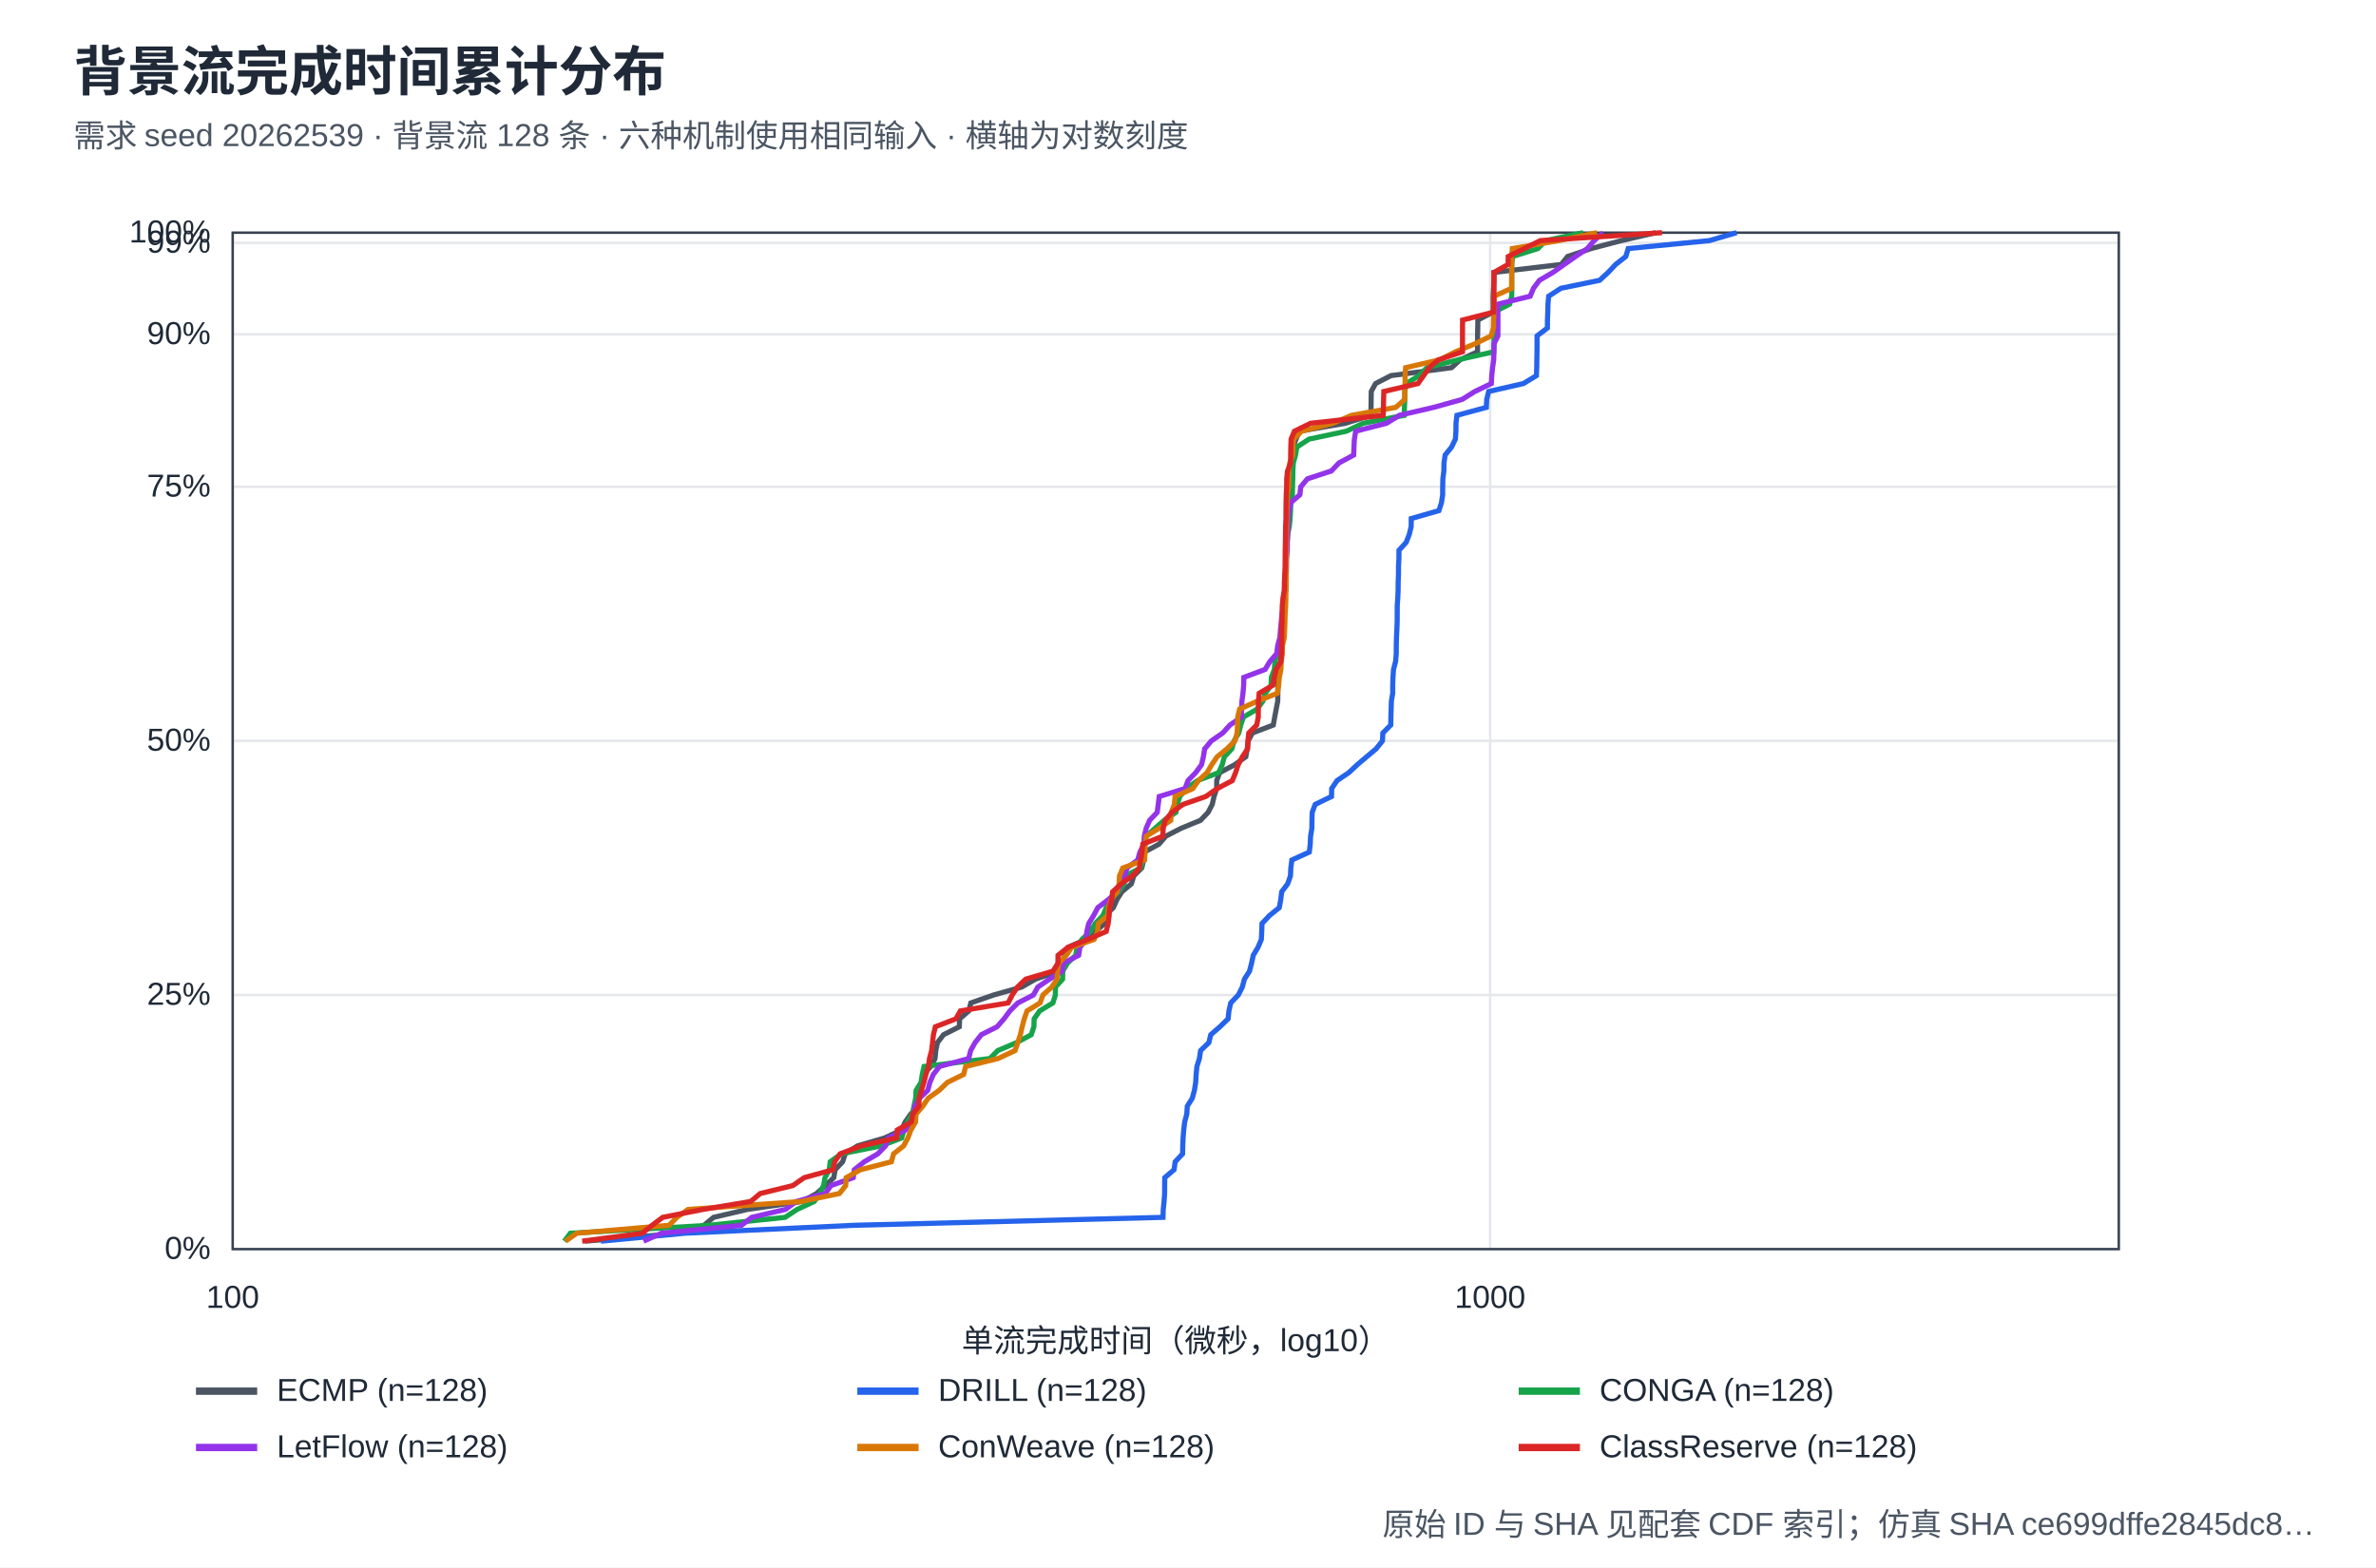
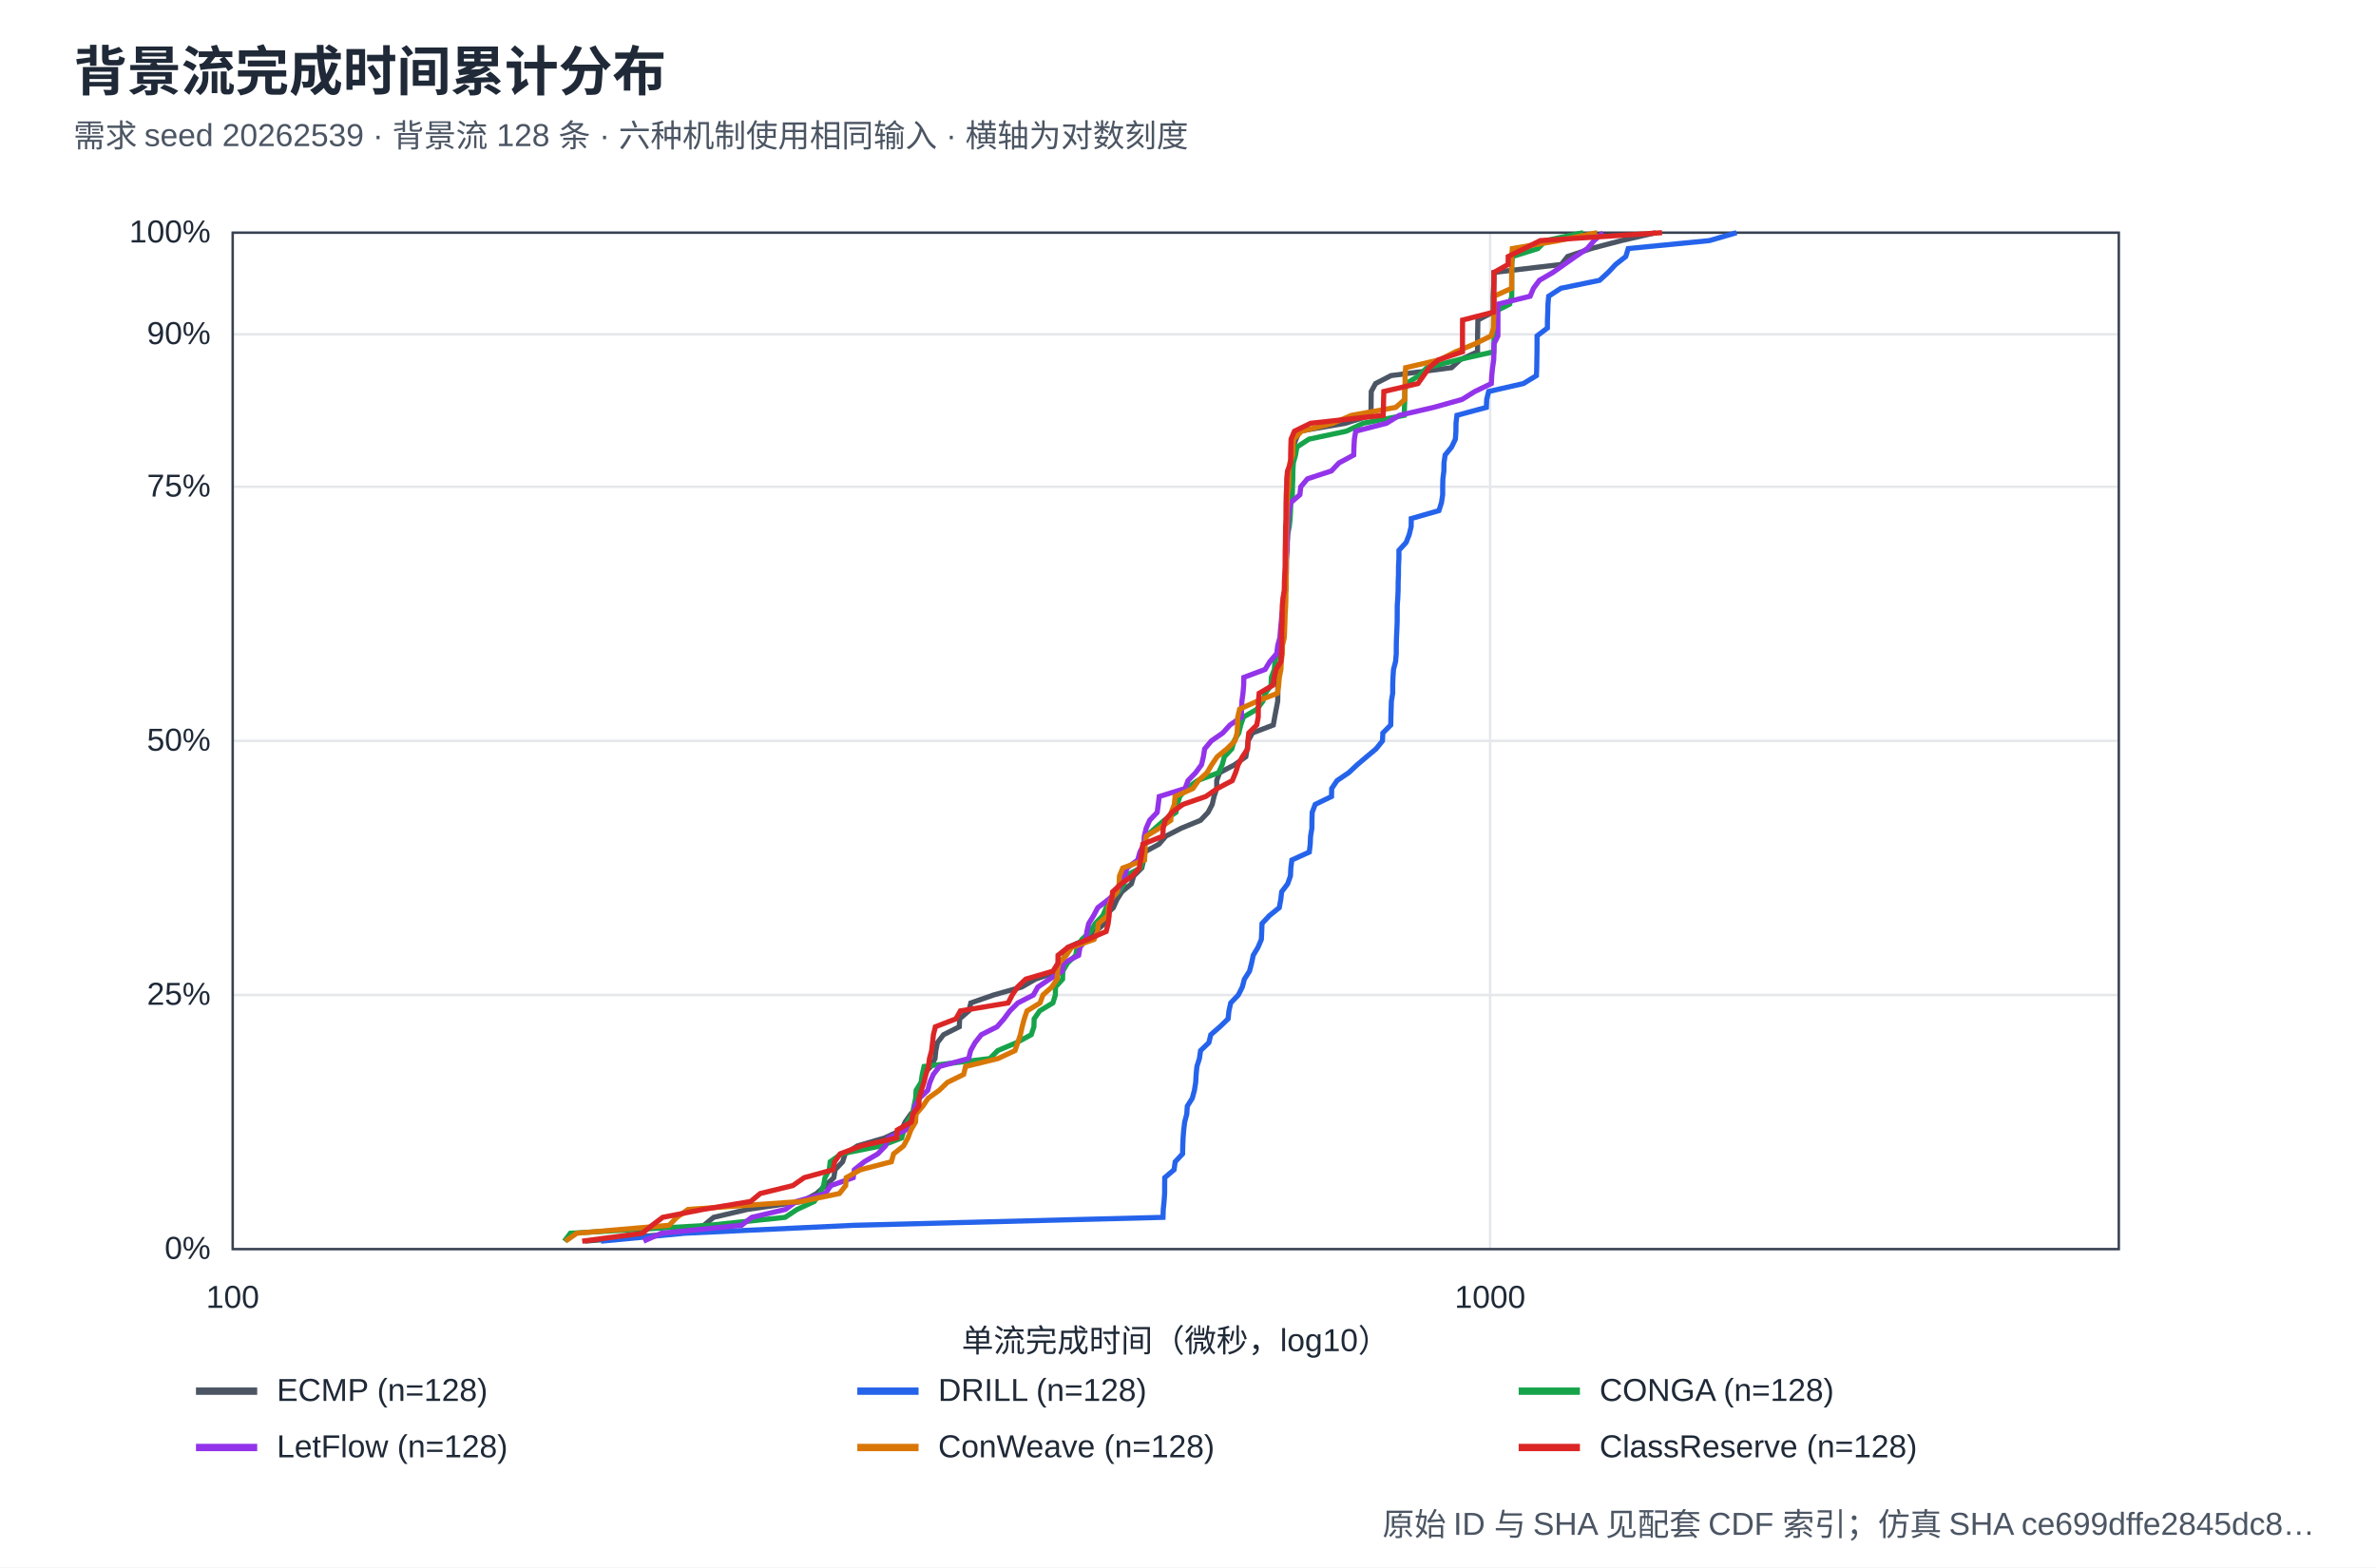
<svg xmlns="http://www.w3.org/2000/svg" width="970" height="640" viewBox="0 0 970 640">
  <rect width="100%" height="100%" fill="white" />
  <style>text{font-family:Arial,"Microsoft YaHei","Noto Sans CJK SC",sans-serif;fill:#1f2937}.title{font-size:22px;font-weight:700}.sub{font-size:13px;fill:#4b5563}.axis{font-size:13px}.grid{stroke:#e5e7eb;stroke-width:1}</style>
  <text class="title" x="30" y="37">背景流完成时间累计分布</text>
  <text class="sub" x="30" y="60">需求 seed 20262539 · 背景流 128 条 · 六种机制使用相同输入 · 横轴为对数刻度</text>
  <line class="grid" x1="95.00" y1="95" x2="95.00" y2="510" />
  <text class="axis" text-anchor="middle" x="95.00" y="534">100</text>
  <line class="grid" x1="608.33" y1="95" x2="608.33" y2="510" />
  <text class="axis" text-anchor="middle" x="608.33" y="534">1000</text>
  <line class="grid" x1="95" y1="510.00" x2="865" y2="510.00" />
  <text class="axis" text-anchor="end" x="86" y="514.00">0%</text>
  <line class="grid" x1="95" y1="406.25" x2="865" y2="406.25" />
  <text class="axis" text-anchor="end" x="86" y="410.25">25%</text>
  <line class="grid" x1="95" y1="302.50" x2="865" y2="302.50" />
  <text class="axis" text-anchor="end" x="86" y="306.50">50%</text>
  <line class="grid" x1="95" y1="198.75" x2="865" y2="198.75" />
  <text class="axis" text-anchor="end" x="86" y="202.75">75%</text>
  <line class="grid" x1="95" y1="136.50" x2="865" y2="136.50" />
  <text class="axis" text-anchor="end" x="86" y="140.50">90%</text>
-   <line class="grid" x1="95" y1="99.15" x2="865" y2="99.15" />
-   <text class="axis" text-anchor="end" x="86" y="103.15">99%</text>
  <line class="grid" x1="95" y1="95.00" x2="865" y2="95.00" />
  <text class="axis" text-anchor="end" x="86" y="99.00">100%</text>
  <rect x="95" y="95" width="770" height="415" fill="none" stroke="#374151" />
  <polyline points="238.78,506.76 277.57,503.52 287.40,500.27 291.32,497.03 305.13,493.79 327.44,490.55 333.36,487.30 336.98,484.06 340.40,480.82 340.94,477.58 344.00,474.34 345.05,471.09 350.06,467.85 361.14,464.61 368.04,461.37 369.52,458.12 371.82,454.88 374.72,451.64 374.91,448.40 375.05,445.16 376.55,441.91 376.87,438.67 380.02,435.43 381.72,432.19 382.05,428.95 382.70,425.70 385.20,422.46 391.63,419.22 391.77,415.98 395.53,412.73 396.34,409.49 405.62,406.25 417.09,403.01 422.72,399.77 432.30,396.52 433.03,393.28 434.87,390.04 435.99,386.80 443.30,383.55 447.24,380.31 450.94,377.07 451.11,373.83 454.52,370.59 455.96,367.34 458.01,364.10 461.88,360.86 462.86,357.62 466.14,354.38 466.90,351.13 467.21,347.89 473.16,344.65 475.94,341.41 482.23,338.16 490.12,334.92 493.20,331.68 494.89,328.44 495.63,325.20 496.72,321.95 496.72,318.71 497.92,315.47 504.04,312.23 508.59,308.98 509.19,305.74 509.56,302.50 511.29,299.26 519.82,296.02 520.40,292.77 521.01,289.53 521.63,286.29 521.69,283.05 521.69,279.80 521.70,276.56 521.92,273.32 522.75,270.08 522.91,266.84 523.01,263.59 523.29,260.35 524.04,257.11 524.24,253.87 524.31,250.62 524.35,247.38 524.39,244.14 524.94,240.90 524.95,237.66 524.95,234.41 524.99,231.17 525.08,227.93 525.11,224.69 525.16,221.45 525.23,218.20 525.29,214.96 525.38,211.72 525.97,208.48 526.00,205.23 526.07,201.99 526.45,198.75 526.62,195.51 526.71,192.27 527.12,189.02 527.26,185.78 527.91,182.54 529.09,179.30 530.53,176.05 549.26,172.81 559.66,169.57 559.73,166.33 559.77,163.09 559.81,159.84 561.57,156.60 567.85,153.36 592.59,150.12 596.10,146.88 603.21,143.63 603.22,140.39 603.22,137.15 603.29,133.91 603.34,130.66 609.56,127.42 609.57,124.18 609.58,120.94 609.76,117.70 609.90,114.45 609.94,111.21 637.41,107.97 639.97,104.73 649.56,101.48 661.93,98.24 675.96,95.00" fill="none" stroke="#4b5563" stroke-width="2.1" />
  <polyline points="245.34,506.76 279.53,503.52 348.81,500.27 474.80,497.03 474.90,493.79 475.23,490.55 475.46,487.30 475.47,484.06 475.51,480.82 479.31,477.58 479.77,474.34 482.79,471.09 482.86,467.85 483.00,464.61 483.25,461.37 483.64,458.12 484.50,454.88 484.71,451.64 486.75,448.40 487.62,445.16 488.15,441.91 488.32,438.67 488.64,435.43 489.66,432.19 490.13,428.95 493.52,425.70 494.30,422.46 498.03,419.22 501.36,415.98 501.72,412.73 502.44,409.49 505.54,406.25 507.17,403.01 508.03,399.77 510.11,396.52 510.95,393.28 511.64,390.04 513.57,386.80 514.95,383.55 515.10,380.31 515.21,377.07 518.24,373.83 522.26,370.59 522.86,367.34 523.25,364.10 525.69,360.86 526.83,357.62 526.98,354.38 527.40,351.13 534.52,347.89 534.90,344.65 535.04,341.41 535.58,338.16 535.60,334.92 535.70,331.68 536.92,328.44 543.59,325.20 543.66,321.95 545.85,318.71 550.63,315.47 554.10,312.23 557.93,308.98 561.79,305.74 564.39,302.50 564.55,299.26 567.77,296.02 567.83,292.77 567.93,289.53 568.03,286.29 568.57,283.05 568.57,279.80 568.68,276.56 568.90,273.32 569.75,270.08 570.02,266.84 570.03,263.59 570.11,260.35 570.27,257.11 570.39,253.87 570.41,250.62 570.42,247.38 570.64,244.14 570.78,240.90 570.80,237.66 570.93,234.41 570.94,231.17 571.11,227.93 571.12,224.69 574.07,221.45 575.33,218.20 576.11,214.96 576.14,211.72 587.44,208.48 588.48,205.23 588.97,201.99 588.97,198.75 589.05,195.51 589.46,192.27 589.50,189.02 589.98,185.78 592.60,182.54 594.16,179.30 594.38,176.05 594.41,172.81 594.79,169.57 606.80,166.33 606.94,163.09 607.74,159.84 621.94,156.60 627.24,153.36 627.37,150.12 627.42,146.88 627.48,143.63 627.50,140.39 627.50,137.15 631.73,133.91 631.75,130.66 631.88,127.42 631.96,124.18 632.25,120.94 637.22,117.70 653.03,114.45 656.55,111.21 659.59,107.97 663.73,104.73 664.72,101.48 697.83,98.24 708.97,95.00" fill="none" stroke="#2563eb" stroke-width="2.1" />
  <polyline points="230.39,506.76 232.85,503.52 289.51,500.27 320.52,497.03 325.43,493.79 332.42,490.55 334.70,487.30 336.23,484.06 336.81,480.82 338.54,477.58 338.92,474.34 343.52,471.09 359.74,467.85 368.10,464.61 369.05,461.37 370.46,458.12 372.50,454.88 373.12,451.64 373.81,448.40 374.00,445.16 376.03,441.91 376.51,438.67 377.24,435.43 404.12,432.19 407.31,428.95 414.98,425.70 421.01,422.46 422.09,419.22 422.19,415.98 424.45,412.73 429.84,409.49 430.85,406.25 430.89,403.01 433.80,399.77 433.89,396.52 435.76,393.28 439.18,390.04 439.69,386.80 441.69,383.55 445.15,380.31 447.12,377.07 450.24,373.83 451.62,370.59 452.86,367.34 456.71,364.10 458.89,360.86 459.31,357.62 465.68,354.38 466.66,351.13 467.10,347.89 467.13,344.65 467.94,341.41 471.58,338.16 475.28,334.92 480.09,331.68 480.62,328.44 481.67,325.20 484.38,321.95 488.87,318.71 497.51,315.47 498.97,312.23 499.85,308.98 502.89,305.74 503.82,302.50 505.73,299.26 506.53,296.02 507.64,292.77 513.19,289.53 515.58,286.29 516.56,283.05 518.92,279.80 519.02,276.56 520.25,273.32 520.51,270.08 521.37,266.84 521.88,263.59 522.94,260.35 523.03,257.11 523.33,253.87 524.16,250.62 524.41,247.38 524.42,244.14 524.77,240.90 524.91,237.66 524.93,234.41 524.94,231.17 525.14,227.93 525.15,224.69 525.45,221.45 525.71,218.20 526.36,214.96 526.69,211.72 526.86,208.48 526.98,205.23 527.61,201.99 527.65,198.75 527.78,195.51 527.81,192.27 528.01,189.02 528.90,185.78 529.45,182.54 534.37,179.30 549.67,176.05 556.53,172.81 573.27,169.57 573.37,166.33 573.51,163.09 573.53,159.84 574.09,156.60 579.37,153.36 582.54,150.12 595.31,146.88 609.83,143.63 609.92,140.39 609.92,137.15 609.92,133.91 609.92,130.66 609.93,127.42 616.30,124.18 617.17,120.94 617.17,117.70 617.17,114.45 617.18,111.21 617.18,107.97 617.50,104.73 627.86,101.48 631.00,98.24 646.37,95.00" fill="none" stroke="#16a34a" stroke-width="2.1" />
  <polyline points="262.71,506.76 270.01,503.52 302.72,500.27 306.90,497.03 320.66,493.79 325.07,490.55 336.93,487.30 339.22,484.06 348.34,480.82 348.78,477.58 352.83,474.34 358.38,471.09 361.50,467.85 362.65,464.61 369.72,461.37 371.95,458.12 373.10,454.88 373.46,451.64 375.37,448.40 378.76,445.16 379.63,441.91 381.04,438.67 383.55,435.43 395.46,432.19 396.27,428.95 398.06,425.70 400.62,422.46 407.05,419.22 409.89,415.98 412.30,412.73 415.55,409.49 421.88,406.25 423.69,403.01 428.47,399.77 433.64,396.52 434.15,393.28 440.36,390.04 440.90,386.80 443.37,383.55 443.71,380.31 444.47,377.07 446.47,373.83 448.17,370.59 452.42,367.34 456.24,364.10 457.58,360.86 459.10,357.62 460.10,354.38 464.48,351.13 465.37,347.89 467.02,344.65 467.15,341.41 467.93,338.16 469.34,334.92 472.42,331.68 472.85,328.44 473.26,325.20 483.80,321.95 485.00,318.71 488.13,315.47 490.52,312.23 491.28,308.98 491.81,305.74 494.52,302.50 499.21,299.26 502.12,296.02 506.83,292.77 506.84,289.53 507.01,286.29 507.45,283.05 507.73,279.80 507.80,276.56 516.48,273.32 518.44,270.08 521.24,266.84 521.63,263.59 522.51,260.35 522.76,257.11 523.08,253.87 523.36,250.62 523.83,247.38 523.91,244.14 524.67,240.90 524.71,237.66 525.13,234.41 525.20,231.17 525.22,227.93 525.53,224.69 525.56,221.45 525.67,218.20 525.85,214.96 525.87,211.72 526.29,208.48 526.95,205.23 530.66,201.99 531.05,198.75 533.75,195.51 543.54,192.27 546.62,189.02 552.64,185.78 552.75,182.54 552.93,179.30 553.47,176.05 566.04,172.81 571.30,169.57 585.27,166.33 596.89,163.09 602.11,159.84 608.84,156.60 609.01,153.36 609.35,150.12 609.81,146.88 609.88,143.63 609.94,140.39 611.52,137.15 611.52,133.91 611.53,130.66 611.53,127.42 611.54,124.18 624.69,120.94 626.05,117.70 628.47,114.45 634.01,111.21 638.60,107.97 643.20,104.73 648.03,101.48 650.78,98.24 654.51,95.00" fill="none" stroke="#9333ea" stroke-width="2.1" />
  <polyline points="230.83,506.76 235.47,503.52 273.17,500.27 276.33,497.03 280.91,493.79 327.15,490.55 342.69,487.30 345.25,484.06 345.46,480.82 351.31,477.58 363.89,474.34 364.83,471.09 368.90,467.85 370.65,464.61 371.86,461.37 373.77,458.12 373.96,454.88 376.73,451.64 378.92,448.40 383.43,445.16 386.81,441.91 393.41,438.67 394.21,435.43 407.44,432.19 414.38,428.95 415.49,425.70 416.57,422.46 417.30,419.22 418.15,415.98 419.29,412.73 424.60,409.49 425.78,406.25 429.38,403.01 431.57,399.77 431.71,396.52 432.26,393.28 435.31,390.04 437.48,386.80 446.67,383.55 448.06,380.31 448.40,377.07 452.22,373.83 452.50,370.59 453.56,367.34 456.10,364.10 456.86,360.86 457.03,357.62 458.37,354.38 467.26,351.13 467.49,347.89 467.50,344.65 467.95,341.41 473.28,338.16 477.97,334.92 478.16,331.68 479.43,328.44 479.72,325.20 486.99,321.95 489.25,318.71 492.77,315.47 494.68,312.23 496.90,308.98 500.90,305.74 504.16,302.50 505.04,299.26 505.23,296.02 505.31,292.77 506.07,289.53 513.26,286.29 521.49,283.05 522.01,279.80 522.28,276.56 522.95,273.32 523.06,270.08 523.53,266.84 523.54,263.59 524.31,260.35 524.45,257.11 524.57,253.87 524.67,250.62 524.87,247.38 524.96,244.14 524.96,240.90 525.08,237.66 525.09,234.41 525.09,231.17 525.10,227.93 525.10,224.69 525.11,221.45 525.13,218.20 525.25,214.96 525.31,211.72 525.35,208.48 525.44,205.23 525.57,201.99 526.07,198.75 526.13,195.51 526.15,192.27 526.54,189.02 527.75,185.78 527.82,182.54 528.15,179.30 531.40,176.05 544.16,172.81 551.80,169.57 569.80,166.33 573.50,163.09 573.51,159.84 573.62,156.60 573.62,153.36 573.85,150.12 587.78,146.88 594.20,143.63 602.13,140.39 608.72,137.15 609.72,133.91 609.77,130.66 609.91,127.42 609.91,124.18 609.94,120.94 617.14,117.70 617.14,114.45 617.14,111.21 617.15,107.97 617.15,104.73 617.40,101.48 636.29,98.24 652.00,95.00" fill="none" stroke="#d97706" stroke-width="2.1" />
  <polyline points="237.69,506.76 262.20,503.52 266.22,500.27 270.54,497.03 287.03,493.79 306.47,490.55 310.37,487.30 323.67,484.06 328.31,480.82 340.10,477.58 340.74,474.34 342.99,471.09 351.61,467.85 366.10,464.61 366.30,461.37 372.04,458.12 372.66,454.88 375.15,451.64 375.21,448.40 376.17,445.16 377.19,441.91 378.01,438.67 379.04,435.43 379.46,432.19 380.33,428.95 380.71,425.70 381.07,422.46 381.86,419.22 390.24,415.98 392.08,412.73 411.56,409.49 413.24,406.25 415.37,403.01 418.76,399.77 429.87,396.52 431.89,393.28 431.94,390.04 435.97,386.80 444.07,383.55 451.60,380.31 452.42,377.07 452.81,373.83 453.01,370.59 453.83,367.34 454.23,364.10 457.74,360.86 462.25,357.62 465.15,354.38 465.68,351.13 466.20,347.89 466.57,344.65 474.70,341.41 474.88,338.16 475.67,334.92 478.44,331.68 482.93,328.44 492.26,325.20 496.95,321.95 503.09,318.71 504.42,315.47 505.48,312.23 507.21,308.98 509.35,305.74 509.46,302.50 509.82,299.26 513.06,296.02 513.69,292.77 513.70,289.53 513.77,286.29 514.05,283.05 519.62,279.80 520.13,276.56 520.92,273.32 522.97,270.08 523.13,266.84 523.27,263.59 523.27,260.35 523.28,257.11 523.40,253.87 523.46,250.62 523.48,247.38 523.81,244.14 524.30,240.90 524.36,237.66 524.50,234.41 524.65,231.17 524.66,227.93 524.69,224.69 524.77,221.45 524.81,218.20 524.85,214.96 524.99,211.72 525.00,208.48 525.03,205.23 525.11,201.99 525.27,198.75 525.30,195.51 525.63,192.27 526.89,189.02 526.91,185.78 526.97,182.54 527.08,179.30 528.45,176.05 535.08,172.81 564.68,169.57 564.79,166.33 564.85,163.09 564.95,159.84 578.89,156.60 581.17,153.36 583.47,150.12 587.31,146.88 597.06,143.63 597.06,140.39 597.06,137.15 597.07,133.91 597.10,130.66 609.83,127.42 609.92,124.18 609.92,120.94 609.92,117.70 609.92,114.45 609.93,111.21 615.69,107.97 615.73,104.73 622.35,101.48 628.79,98.24 678.52,95.00" fill="none" stroke="#dc2626" stroke-width="2.1" />
  <line x1="80" y1="568" x2="105" y2="568" stroke="#4b5563" stroke-width="3" />
  <text class="axis" x="113" y="572">ECMP (n=128)</text>
  <line x1="350" y1="568" x2="375" y2="568" stroke="#2563eb" stroke-width="3" />
  <text class="axis" x="383" y="572">DRILL (n=128)</text>
  <line x1="620" y1="568" x2="645" y2="568" stroke="#16a34a" stroke-width="3" />
  <text class="axis" x="653" y="572">CONGA (n=128)</text>
  <line x1="80" y1="591" x2="105" y2="591" stroke="#9333ea" stroke-width="3" />
  <text class="axis" x="113" y="595">LetFlow (n=128)</text>
  <line x1="350" y1="591" x2="375" y2="591" stroke="#d97706" stroke-width="3" />
  <text class="axis" x="383" y="595">ConWeave (n=128)</text>
  <line x1="620" y1="591" x2="645" y2="591" stroke="#dc2626" stroke-width="3" />
  <text class="axis" x="653" y="595">ClassReserve (n=128)</text>
  <text class="axis" text-anchor="middle" x="480" y="552">单流完成时间（微秒，log10）</text>
  <text class="sub" x="945" y="627" text-anchor="end">原始 ID 与 SHA 见配套 CDF 索引；仿真 SHA ce699dffe2845dc8…</text>
</svg>
